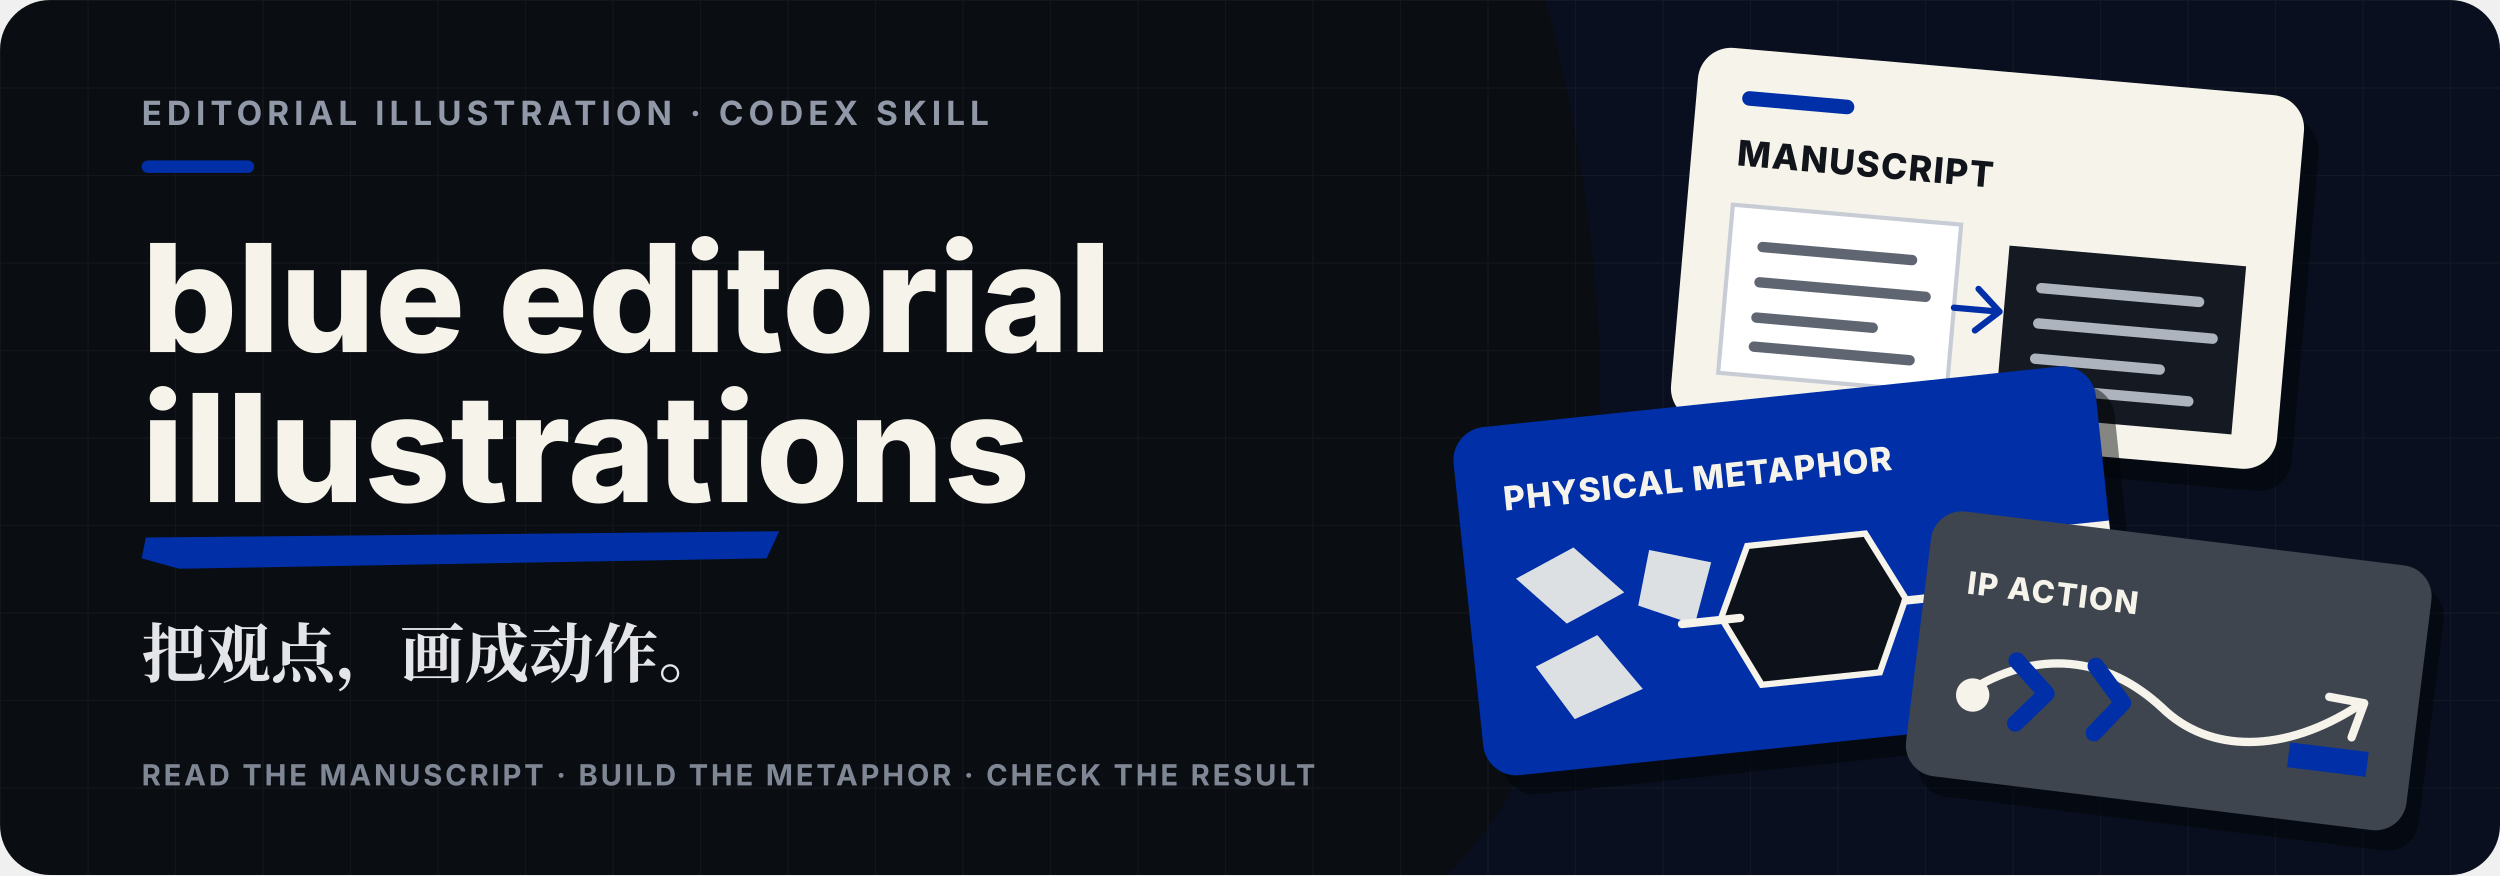
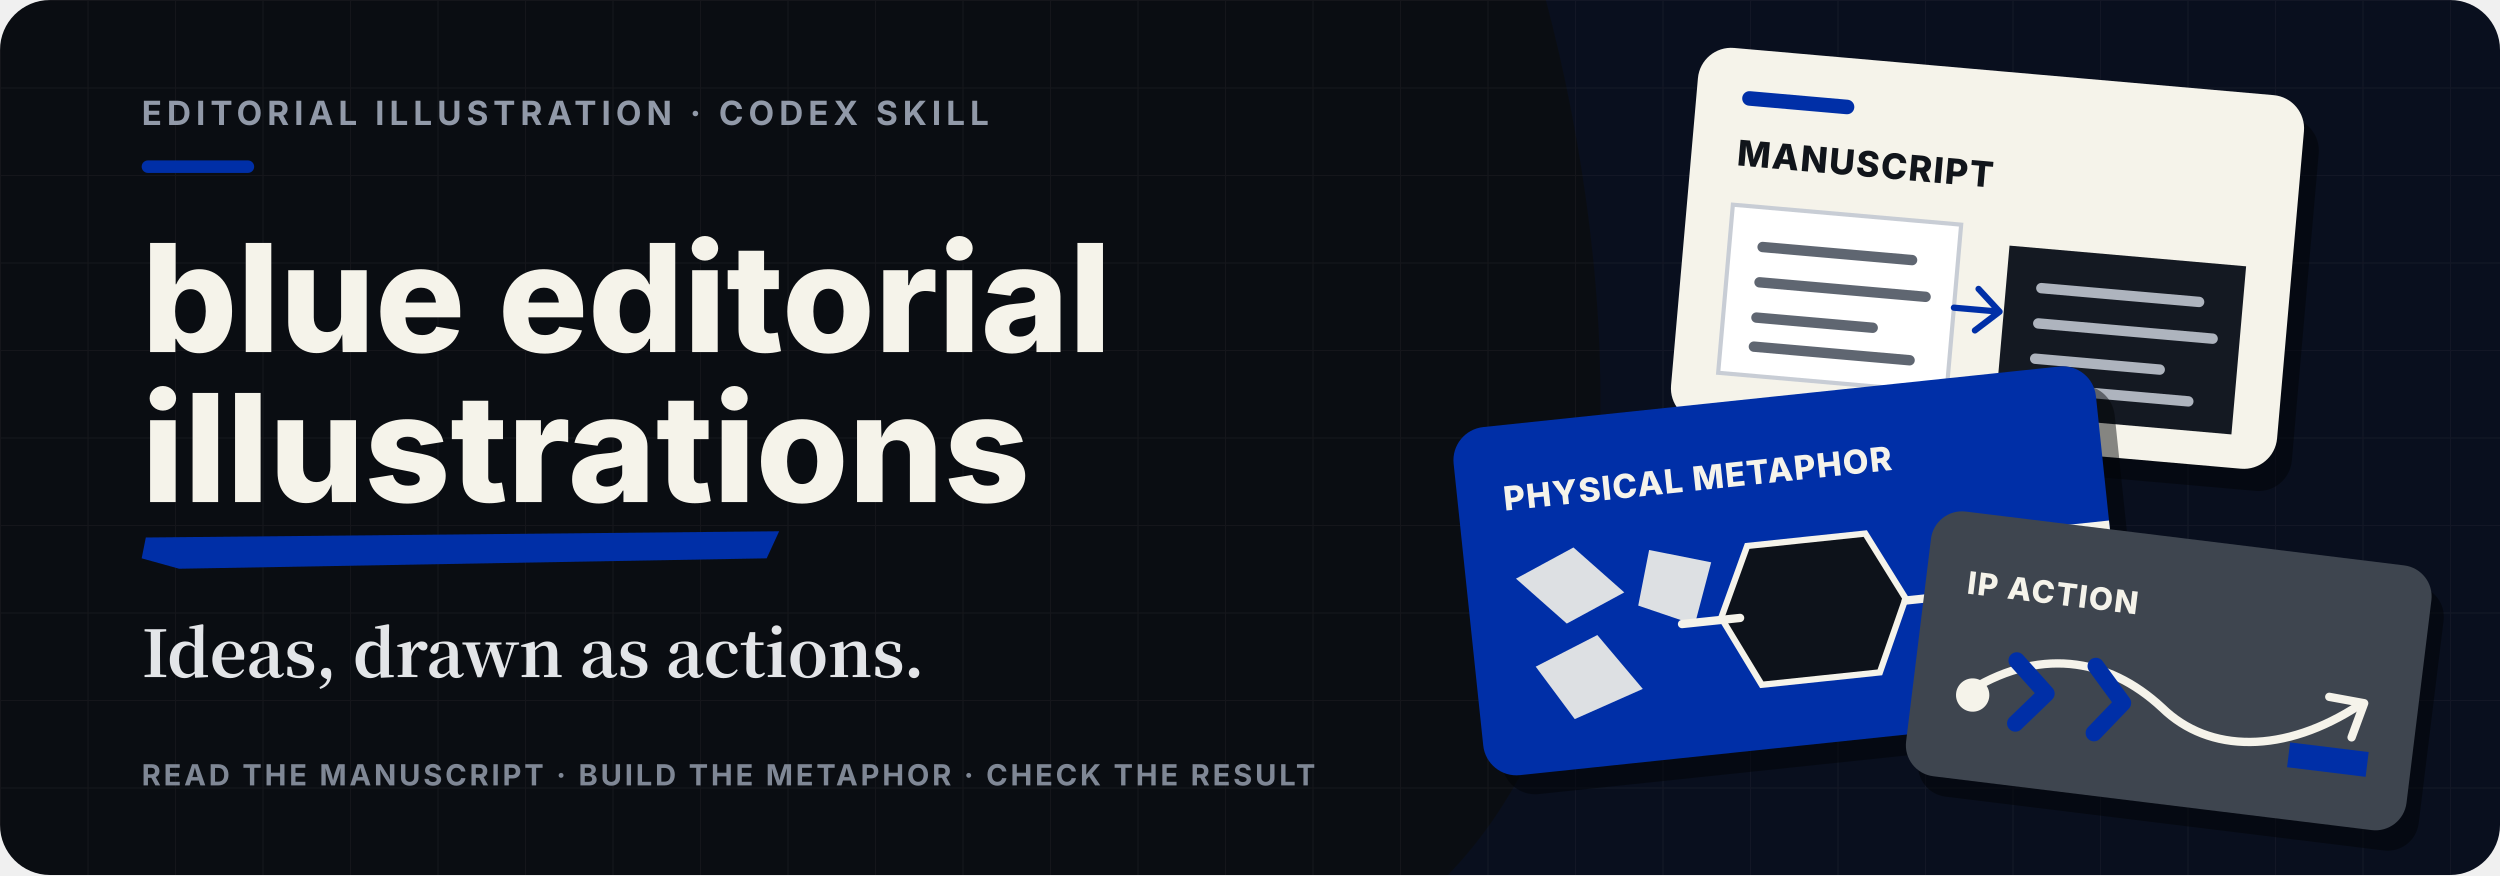
<svg xmlns="http://www.w3.org/2000/svg" width="1200" height="420" viewBox="0 0 1200 420" role="img" aria-labelledby="title desc">
  <defs>
    <pattern id="editorial-grid" width="42" height="42" patternUnits="userSpaceOnUse">
      <path d="M42 0H0V42" fill="none" stroke="#F5F3EA" stroke-width="1" stroke-opacity=".045" />
    </pattern>
    <clipPath id="hero-frame">
      <rect width="1200" height="420" rx="24" />
    </clipPath>
  </defs>
  <g clip-path="url(#hero-frame)">
    <rect width="1200" height="420" rx="24" fill="#0A0D12" />
    <rect width="1200" height="420" rx="24" fill="url(#editorial-grid)" />
    <path d="M742 0H1200V420H695C789 323 778 136 742 0Z" fill="#002FA7" fill-opacity=".08" />
    <g id="title-block" transform="translate(68 43)" font-family="-apple-system, BlinkMacSystemFont, 'Segoe UI', 'PingFang SC', sans-serif">
      <text x="0" y="17" fill="#9199A8" font-size="16" font-weight="700" letter-spacing="2.4">EDITORIAL ILLUSTRATION · CODEX SKILL</text>
      <rect x="0" y="34" width="54" height="6" rx="3" fill="#002FA7" />
      <text x="0" y="126" fill="#F5F3EA" font-size="72" font-weight="760" letter-spacing="0">blue editorial</text>
      <text x="0" y="198" fill="#F5F3EA" font-size="72" font-weight="760" letter-spacing="0">illustrations</text>
      <path d="M2 215L306 212L300 225L18 230L0 225Z" fill="#002FA7" />
-       <text x="0" y="282" fill="#E3E5E8" font-family="'Songti SC', 'Noto Serif CJK SC', 'PingFang SC', serif" font-size="31" font-weight="600" letter-spacing="0">把观点，画成动作。</text>
+       <text x="0" y="282" fill="#E3E5E8" font-family="'Songti SC', 'Noto Serif CJK SC', 'PingFang SC', serif" font-size="31" font-weight="600" letter-spacing="0">Ideas, drawn as actions.</text>
      <text x="0" y="334" fill="#7F8795" font-size="14" font-weight="700" letter-spacing="1.35">READ THE MANUSCRIPT · BUILD THE METAPHOR · CHECK THE RESULT</text>
    </g>
    <g id="project-process" font-family="-apple-system, BlinkMacSystemFont, 'Segoe UI', sans-serif">
      <g id="manuscript-card" transform="translate(808 34) rotate(5 146 90)">
        <rect x="8" y="10" width="292" height="180" rx="16" fill="#020306" fill-opacity=".46" />
        <rect width="292" height="180" rx="16" fill="#F5F3EA" />
        <rect x="22" y="20" width="54" height="7" rx="3.5" fill="#002FA7" />
        <text x="22" y="56" fill="#11151B" font-size="17" font-weight="780" letter-spacing=".7">MANUSCRIPT</text>
        <g id="manuscript-pages" transform="translate(22 73)">
          <path d="M0 2H110V83H0Z" fill="#FFFFFF" stroke="#C8CDD5" stroke-width="2" />
          <path d="M16 21H88M16 38H96M16 55H72M16 69H91" fill="none" stroke="#5F6671" stroke-width="5" stroke-linecap="round" />
          <path d="M134 10H248V91H134Z" fill="#141922" />
          <path d="M151 29H227M151 46H235M151 63H211M151 77H226" fill="none" stroke="#AEB4BE" stroke-width="5" stroke-linecap="round" />
          <path d="M110 42H132M121 32L132 42L121 52" fill="none" stroke="#002FA7" stroke-width="3" stroke-linecap="round" stroke-linejoin="round" />
        </g>
      </g>
      <g id="metaphor-card" transform="translate(704 190) rotate(-6 155 84)">
        <rect x="8" y="10" width="310" height="168" rx="16" fill="#020306" fill-opacity=".46" />
        <rect width="310" height="168" rx="16" fill="#002FA7" />
        <text x="22" y="41" fill="#F5F3EA" font-size="16" font-weight="780" letter-spacing=".6">PHYSICAL METAPHOR</text>
        <g id="metaphor-assembly" transform="translate(24 62)">
          <path d="M0 12L29 0L51 24L22 36Z M5 55L36 43L55 71L21 82Z M65 5L94 14L83 43L57 31Z" fill="#F5F3EA" fill-opacity=".9" />
          <path d="M112 8H169L185 41L169 75H112L96 41Z" fill="#0D121A" stroke="#F5F3EA" stroke-width="3" />
          <path d="M77 42H105M185 42H214" fill="none" stroke="#F5F3EA" stroke-width="4" stroke-linecap="round" />
          <path d="M204 31L215 42L204 53" fill="none" stroke="#F5F3EA" stroke-width="4" stroke-linecap="round" stroke-linejoin="round" />
          <rect x="222" y="14" width="64" height="56" fill="#F5F3EA" />
          <path d="M234 29H274M234 42H274M234 55H265" stroke="#11151B" stroke-width="5" stroke-linecap="round" />
        </g>
      </g>
      <g id="action-card" transform="translate(920 258) rotate(7 121 64)">
        <rect x="7" y="9" width="242" height="128" rx="15" fill="#020306" fill-opacity=".48" />
        <rect width="242" height="128" rx="15" fill="#3E454F" />
        <text x="20" y="39" fill="#F5F3EA" font-size="15" font-weight="780" letter-spacing=".7">IP ACTION</text>
        <g id="abstract-action" fill="none" stroke-linecap="round" stroke-linejoin="round">
          <path d="M25 87C57 60 91 61 120 82C145 101 181 97 214 69" stroke="#F5F3EA" stroke-width="4" />
          <path d="M199 67L216 68L212 85" stroke="#F5F3EA" stroke-width="4" />
          <path d="M48 68L64 82L51 98M86 66L101 82L89 98" stroke="#002FA7" stroke-width="8" />
          <circle cx="29" cy="87" r="8" fill="#F5F3EA" stroke="none" />
          <rect x="183" y="91" width="38" height="12" fill="#002FA7" stroke="none" />
        </g>
      </g>
    </g>
  </g>
</svg>
